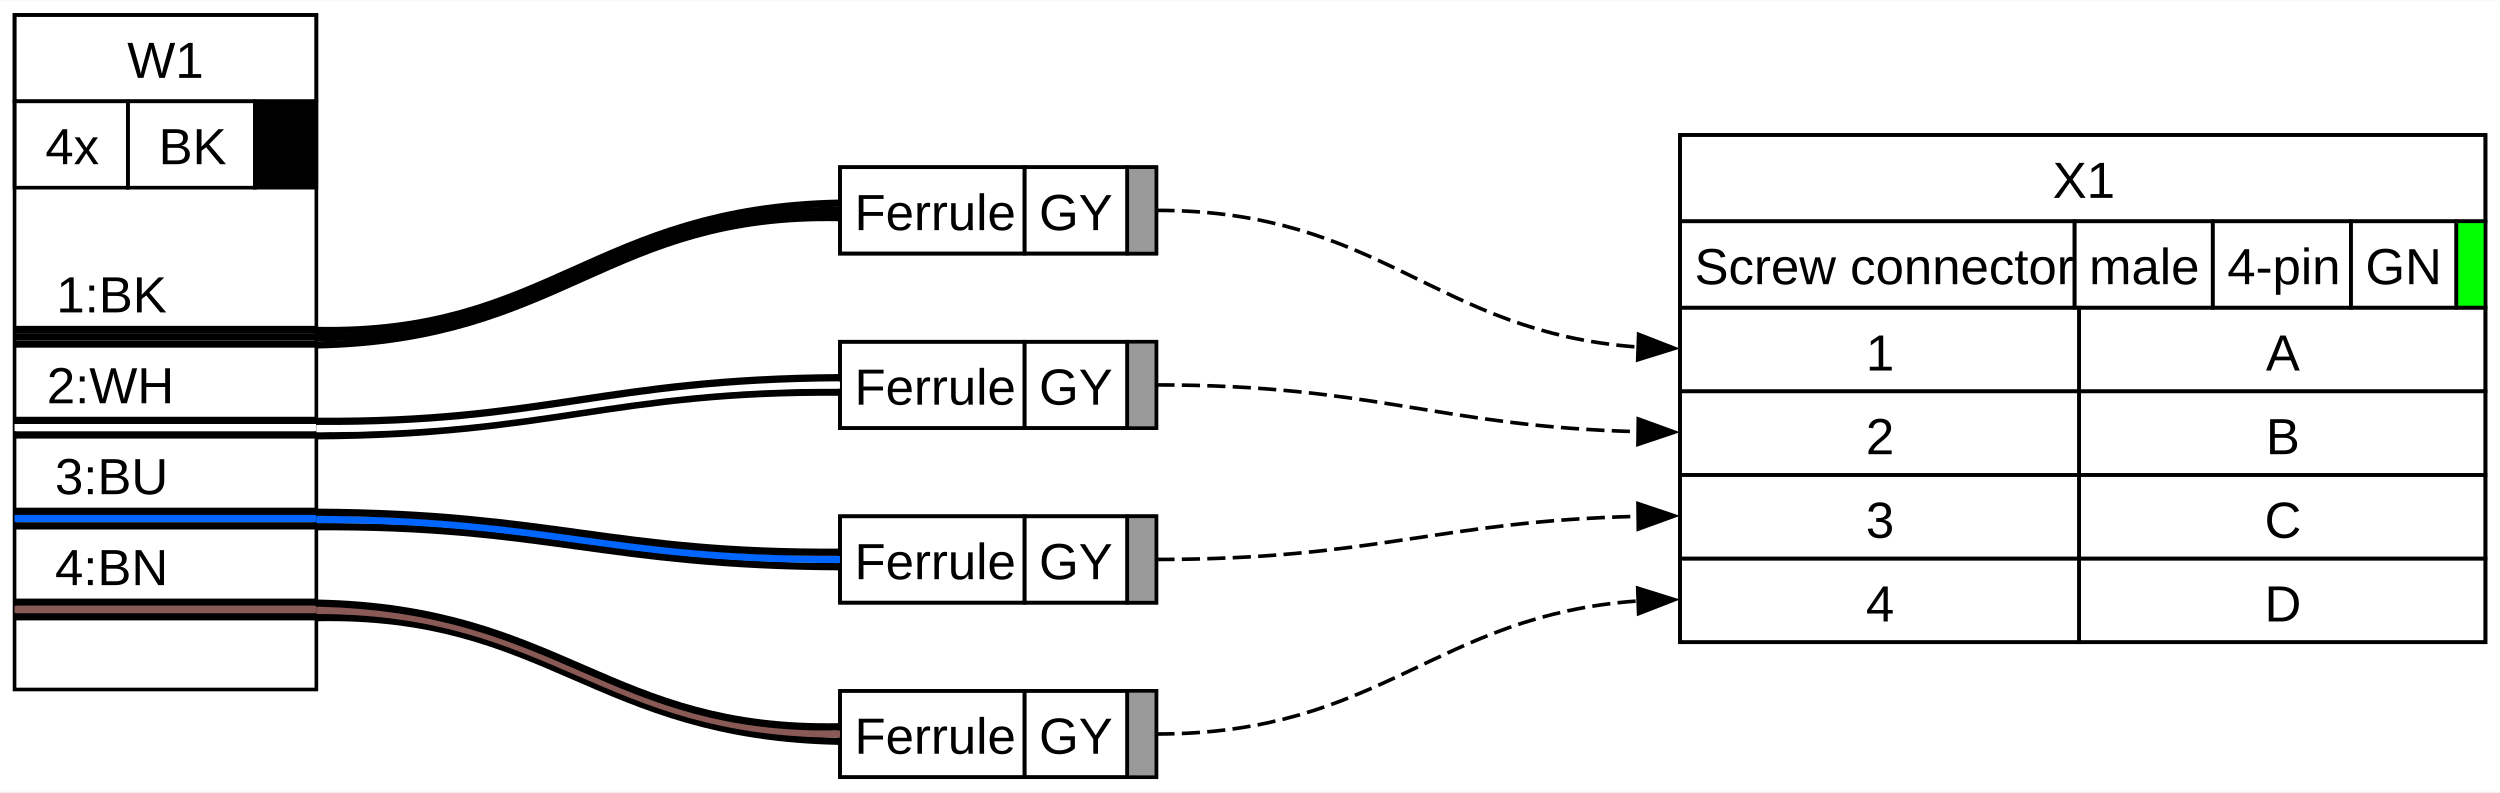
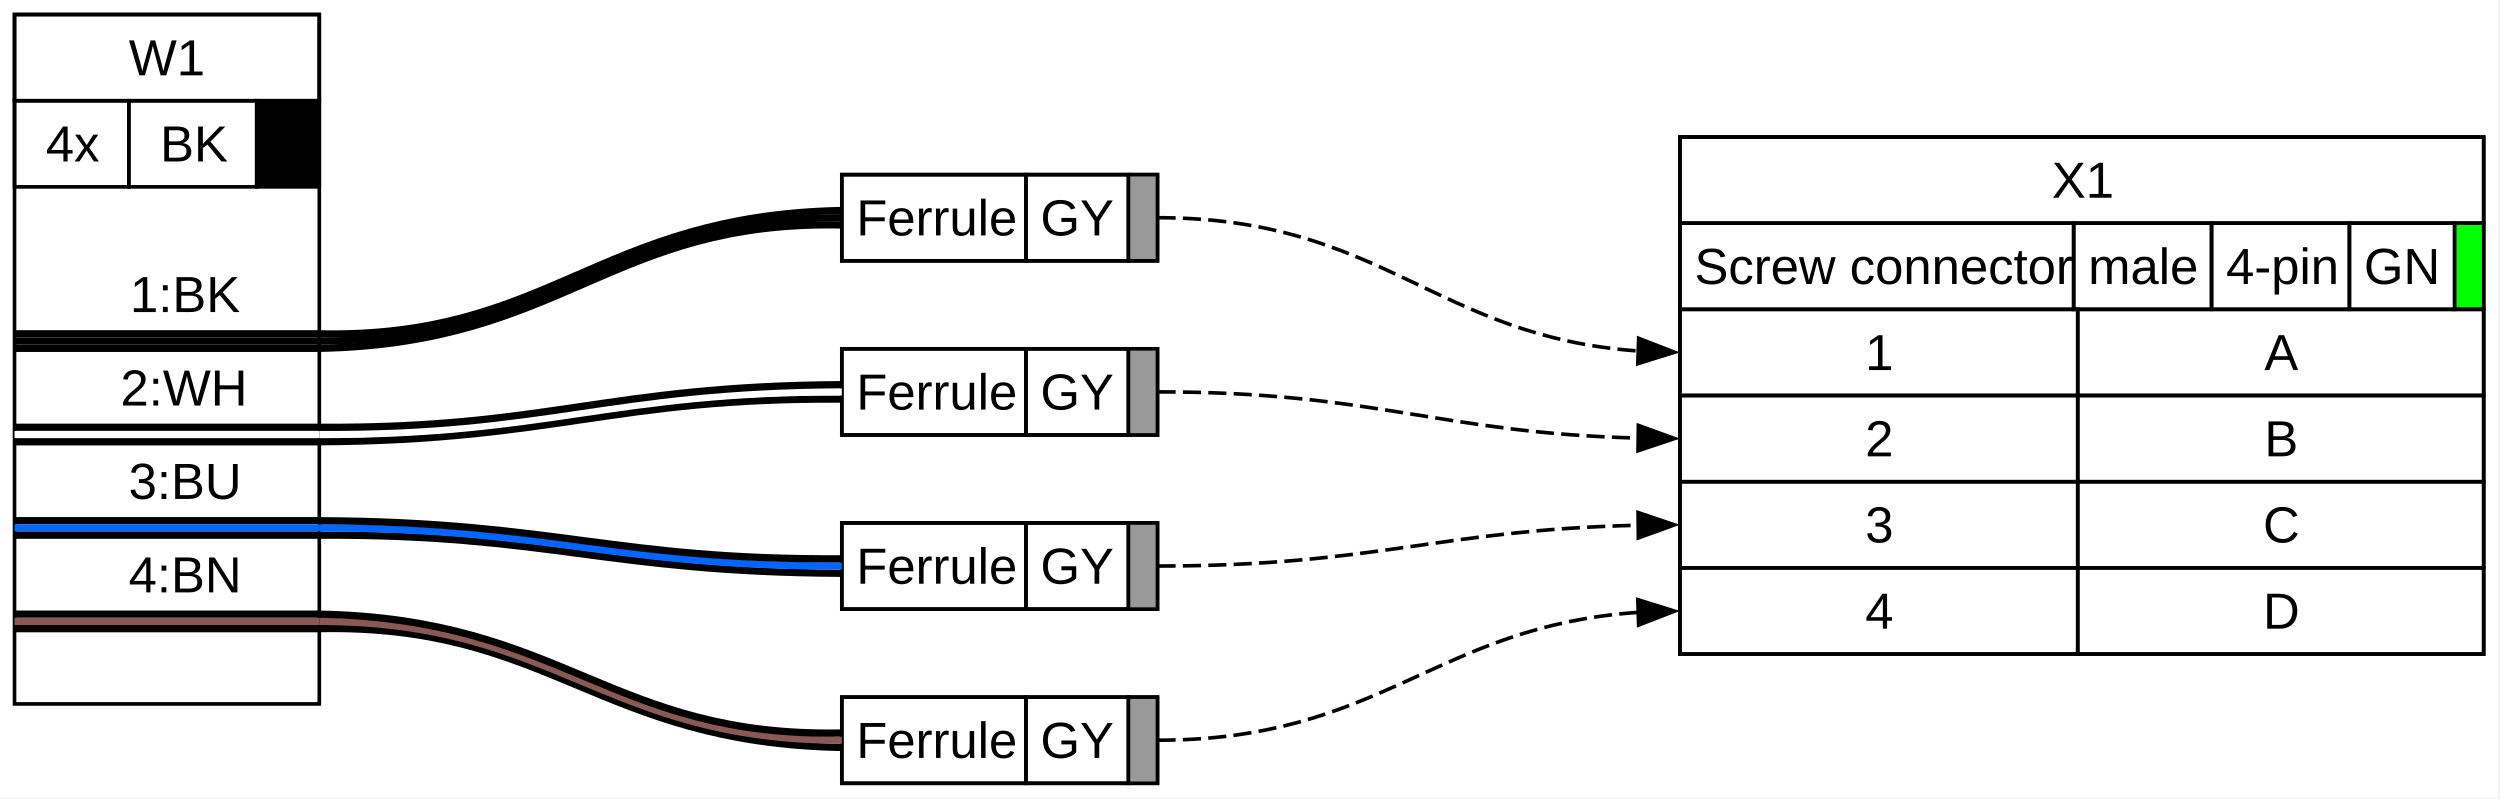
- <svg xmlns="http://www.w3.org/2000/svg" width="688pt" height="218pt" viewBox="0.00 0.00 687.50 217.62">
-   <g id="graph0" class="graph" transform="scale(1 1) rotate(0) translate(4 213.62)">
-     <polygon fill="#ffffff" stroke="none" points="-4,4 -4,-213.62 683.5,-213.62 683.5,4 -4,4" />
+ <svg xmlns="http://www.w3.org/2000/svg" width="689pt" height="220pt" viewBox="0.00 0.00 689.00 220.00">
+   <g id="graph0" class="graph" transform="scale(1 1) rotate(0) translate(4 215.88)">
+     <polygon fill="#ffffff" stroke="none" points="-4,4 -4,-215.88 684.5,-215.88 684.5,4 -4,4" />
    <g id="node1" class="node">
-       <polygon fill="#ffffff" stroke="black" points="314,-167.75 227,-167.75 227,-144 314,-144 314,-167.75" />
-       <polygon fill="none" stroke="black" points="227,-144 227,-167.75 277.75,-167.75 277.75,-144 227,-144" />
-       <text text-anchor="start" x="231" y="-150.45" font-family="arial" font-size="14.00">Ferrule</text>
-       <polygon fill="none" stroke="black" points="277.75,-144 277.75,-167.75 306,-167.75 306,-144 277.75,-144" />
-       <text text-anchor="start" x="281.75" y="-150.45" font-family="arial" font-size="14.00">GY</text>
-       <polygon fill="#999999" stroke="none" points="306,-144 306,-167.75 314,-167.75 314,-144 306,-144" />
-       <polygon fill="none" stroke="black" points="306,-144 306,-167.75 314,-167.75 314,-144 306,-144" />
+       <polygon fill="#ffffff" stroke="black" points="315,-167.75 228,-167.75 228,-144 315,-144 315,-167.75" />
+       <polygon fill="none" stroke="black" points="228,-144 228,-167.75 278.75,-167.75 278.75,-144 228,-144" />
+       <text xml:space="preserve" text-anchor="start" x="232" y="-151" font-family="arial" font-size="14.00">Ferrule</text>
+       <polygon fill="none" stroke="black" points="278.75,-144 278.75,-167.75 307,-167.75 307,-144 278.75,-144" />
+       <text xml:space="preserve" text-anchor="start" x="282.75" y="-151" font-family="arial" font-size="14.00">GY</text>
+       <polygon fill="#999999" stroke="none" points="307,-144 307,-167.75 315,-167.75 315,-144 307,-144" />
+       <polygon fill="none" stroke="black" points="307,-144 307,-167.75 315,-167.75 315,-144 307,-144" />
    </g>
    <g id="node5" class="node">
-       <polygon fill="#ffffff" stroke="black" points="679.5,-176.62 458,-176.62 458,-37.12 679.5,-37.12 679.5,-176.62" />
-       <polygon fill="none" stroke="black" points="458,-152.88 458,-176.62 679.5,-176.62 679.5,-152.88 458,-152.88" />
-       <text text-anchor="start" x="560.5" y="-159.32" font-family="arial" font-size="14.00">X1</text>
-       <polygon fill="none" stroke="black" points="458,-129.12 458,-152.88 566.5,-152.88 566.5,-129.12 458,-129.12" />
-       <text text-anchor="start" x="462" y="-135.57" font-family="arial" font-size="14.00">Screw connector</text>
-       <polygon fill="none" stroke="black" points="566.5,-129.12 566.5,-152.88 604.5,-152.88 604.5,-129.12 566.5,-129.12" />
-       <text text-anchor="start" x="570.5" y="-135.57" font-family="arial" font-size="14.00">male</text>
-       <polygon fill="none" stroke="black" points="604.5,-129.12 604.5,-152.88 642.5,-152.88 642.5,-129.12 604.5,-129.12" />
-       <text text-anchor="start" x="608.5" y="-135.57" font-family="arial" font-size="14.00">4-pin</text>
-       <polygon fill="none" stroke="black" points="642.5,-129.12 642.5,-152.88 671.5,-152.88 671.5,-129.12 642.5,-129.12" />
-       <text text-anchor="start" x="646.5" y="-135.57" font-family="arial" font-size="14.00">GN</text>
-       <polygon fill="#00ff00" stroke="none" points="671.5,-129.12 671.5,-152.88 679.5,-152.88 679.5,-129.12 671.5,-129.12" />
-       <polygon fill="none" stroke="black" points="671.5,-129.12 671.5,-152.88 679.5,-152.88 679.5,-129.12 671.5,-129.12" />
-       <polygon fill="none" stroke="black" points="458,-106.12 458,-129.12 567.75,-129.12 567.75,-106.12 458,-106.12" />
-       <text text-anchor="start" x="509.12" y="-111.83" font-family="arial" font-size="14.00">1</text>
-       <polygon fill="none" stroke="black" points="567.75,-106.12 567.75,-129.12 679.5,-129.12 679.5,-106.12 567.75,-106.12" />
-       <text text-anchor="start" x="619.12" y="-111.83" font-family="arial" font-size="14.00">A</text>
-       <polygon fill="none" stroke="black" points="458,-83.12 458,-106.12 567.75,-106.12 567.75,-83.12 458,-83.12" />
-       <text text-anchor="start" x="509.12" y="-88.83" font-family="arial" font-size="14.00">2</text>
-       <polygon fill="none" stroke="black" points="567.75,-83.12 567.75,-106.12 679.5,-106.12 679.5,-83.12 567.75,-83.12" />
-       <text text-anchor="start" x="619.12" y="-88.83" font-family="arial" font-size="14.00">B</text>
-       <polygon fill="none" stroke="black" points="458,-60.12 458,-83.12 567.75,-83.12 567.75,-60.12 458,-60.12" />
-       <text text-anchor="start" x="509.12" y="-65.83" font-family="arial" font-size="14.00">3</text>
-       <polygon fill="none" stroke="black" points="567.75,-60.12 567.75,-83.12 679.5,-83.12 679.5,-60.12 567.75,-60.12" />
-       <text text-anchor="start" x="618.75" y="-65.83" font-family="arial" font-size="14.00">C</text>
-       <polygon fill="none" stroke="black" points="458,-37.12 458,-60.12 567.75,-60.12 567.75,-37.12 458,-37.12" />
-       <text text-anchor="start" x="509.12" y="-42.83" font-family="arial" font-size="14.00">4</text>
-       <polygon fill="none" stroke="black" points="567.75,-37.12 567.75,-60.12 679.5,-60.12 679.5,-37.12 567.75,-37.12" />
-       <text text-anchor="start" x="618.75" y="-42.83" font-family="arial" font-size="14.00">D</text>
+       <polygon fill="#ffffff" stroke="black" points="680.5,-178.12 459,-178.12 459,-35.62 680.5,-35.62 680.5,-178.12" />
+       <polygon fill="none" stroke="black" points="459,-154.38 459,-178.12 680.5,-178.12 680.5,-154.38 459,-154.38" />
+       <text xml:space="preserve" text-anchor="start" x="561.5" y="-161.38" font-family="arial" font-size="14.00">X1</text>
+       <polygon fill="none" stroke="black" points="459,-130.62 459,-154.38 567.5,-154.38 567.5,-130.62 459,-130.62" />
+       <text xml:space="preserve" text-anchor="start" x="463" y="-137.62" font-family="arial" font-size="14.00">Screw connector</text>
+       <polygon fill="none" stroke="black" points="567.5,-130.62 567.5,-154.38 605.5,-154.38 605.5,-130.62 567.5,-130.62" />
+       <text xml:space="preserve" text-anchor="start" x="571.5" y="-137.62" font-family="arial" font-size="14.00">male</text>
+       <polygon fill="none" stroke="black" points="605.5,-130.62 605.5,-154.38 643.5,-154.38 643.5,-130.62 605.5,-130.62" />
+       <text xml:space="preserve" text-anchor="start" x="609.5" y="-137.62" font-family="arial" font-size="14.00">4-pin</text>
+       <polygon fill="none" stroke="black" points="643.5,-130.62 643.5,-154.38 672.5,-154.38 672.5,-130.62 643.5,-130.62" />
+       <text xml:space="preserve" text-anchor="start" x="647.5" y="-137.62" font-family="arial" font-size="14.00">GN</text>
+       <polygon fill="#00ff00" stroke="none" points="672.5,-130.62 672.5,-154.38 680.5,-154.38 680.5,-130.62 672.5,-130.62" />
+       <polygon fill="none" stroke="black" points="672.5,-130.62 672.5,-154.38 680.5,-154.38 680.5,-130.62 672.5,-130.62" />
+       <polygon fill="none" stroke="black" points="459,-106.88 459,-130.62 568.62,-130.62 568.62,-106.88 459,-106.88" />
+       <text xml:space="preserve" text-anchor="start" x="510.06" y="-113.88" font-family="arial" font-size="14.00">1</text>
+       <polygon fill="none" stroke="black" points="568.62,-106.88 568.62,-130.62 680.5,-130.62 680.5,-106.88 568.62,-106.88" />
+       <text xml:space="preserve" text-anchor="start" x="620.06" y="-113.88" font-family="arial" font-size="14.00">A</text>
+       <polygon fill="none" stroke="black" points="459,-83.12 459,-106.88 568.62,-106.88 568.62,-83.12 459,-83.12" />
+       <text xml:space="preserve" text-anchor="start" x="510.06" y="-90.12" font-family="arial" font-size="14.00">2</text>
+       <polygon fill="none" stroke="black" points="568.62,-83.12 568.62,-106.88 680.5,-106.88 680.5,-83.12 568.62,-83.12" />
+       <text xml:space="preserve" text-anchor="start" x="620.06" y="-90.12" font-family="arial" font-size="14.00">B</text>
+       <polygon fill="none" stroke="black" points="459,-59.38 459,-83.12 568.62,-83.12 568.62,-59.38 459,-59.38" />
+       <text xml:space="preserve" text-anchor="start" x="510.06" y="-66.38" font-family="arial" font-size="14.00">3</text>
+       <polygon fill="none" stroke="black" points="568.62,-59.38 568.62,-83.12 680.5,-83.12 680.5,-59.38 568.62,-59.38" />
+       <text xml:space="preserve" text-anchor="start" x="619.69" y="-66.38" font-family="arial" font-size="14.00">C</text>
+       <polygon fill="none" stroke="black" points="459,-35.62 459,-59.38 568.62,-59.38 568.62,-35.62 459,-35.62" />
+       <text xml:space="preserve" text-anchor="start" x="510.06" y="-42.62" font-family="arial" font-size="14.00">4</text>
+       <polygon fill="none" stroke="black" points="568.62,-35.62 568.62,-59.38 680.5,-59.38 680.5,-35.62 568.62,-35.62" />
+       <text xml:space="preserve" text-anchor="start" x="619.69" y="-42.62" font-family="arial" font-size="14.00">D</text>
    </g>
    <g id="edge5" class="edge">
-       <path fill="none" stroke="#000000" stroke-dasharray="5,2" d="M314,-155.88C376.18,-155.88 390.2,-122.34 446.55,-118.28" />
-       <polygon fill="#000000" stroke="#000000" points="446.62,-121.78 456.49,-117.93 446.37,-114.78 446.62,-121.78" />
+       <path fill="none" stroke="#000000" stroke-dasharray="5,2" d="M315,-155.88C377.09,-155.88 391.28,-123.11 447.57,-119.14" />
+       <polygon fill="#000000" stroke="#000000" points="447.61,-122.64 457.49,-118.8 447.37,-115.65 447.61,-122.64" />
    </g>
    <g id="node2" class="node">
-       <polygon fill="#ffffff" stroke="black" points="314,-119.75 227,-119.75 227,-96 314,-96 314,-119.75" />
-       <polygon fill="none" stroke="black" points="227,-96 227,-119.75 277.75,-119.75 277.75,-96 227,-96" />
-       <text text-anchor="start" x="231" y="-102.45" font-family="arial" font-size="14.00">Ferrule</text>
-       <polygon fill="none" stroke="black" points="277.75,-96 277.75,-119.75 306,-119.75 306,-96 277.75,-96" />
-       <text text-anchor="start" x="281.75" y="-102.45" font-family="arial" font-size="14.00">GY</text>
-       <polygon fill="#999999" stroke="none" points="306,-96 306,-119.75 314,-119.75 314,-96 306,-96" />
-       <polygon fill="none" stroke="black" points="306,-96 306,-119.75 314,-119.75 314,-96 306,-96" />
+       <polygon fill="#ffffff" stroke="black" points="315,-119.75 228,-119.75 228,-96 315,-96 315,-119.75" />
+       <polygon fill="none" stroke="black" points="228,-96 228,-119.75 278.75,-119.75 278.75,-96 228,-96" />
+       <text xml:space="preserve" text-anchor="start" x="232" y="-103" font-family="arial" font-size="14.00">Ferrule</text>
+       <polygon fill="none" stroke="black" points="278.75,-96 278.75,-119.75 307,-119.75 307,-96 278.75,-96" />
+       <text xml:space="preserve" text-anchor="start" x="282.75" y="-103" font-family="arial" font-size="14.00">GY</text>
+       <polygon fill="#999999" stroke="none" points="307,-96 307,-119.75 315,-119.75 315,-96 307,-96" />
+       <polygon fill="none" stroke="black" points="307,-96 307,-119.75 315,-119.75 315,-96 307,-96" />
    </g>
    <g id="edge6" class="edge">
-       <path fill="none" stroke="#000000" stroke-dasharray="5,2" d="M314,-107.88C374.24,-107.88 391.61,-96.45 446.5,-95.02" />
-       <polygon fill="#000000" stroke="#000000" points="446.53,-98.52 456.49,-94.89 446.44,-91.52 446.53,-98.52" />
+       <path fill="none" stroke="#000000" stroke-dasharray="5,2" d="M315,-107.88C375.24,-107.88 392.62,-96.56 447.5,-95.14" />
+       <polygon fill="#000000" stroke="#000000" points="447.53,-98.64 457.49,-95.02 447.44,-91.65 447.53,-98.64" />
    </g>
    <g id="node3" class="node">
-       <polygon fill="#ffffff" stroke="black" points="314,-71.75 227,-71.75 227,-48 314,-48 314,-71.75" />
-       <polygon fill="none" stroke="black" points="227,-48 227,-71.75 277.75,-71.75 277.75,-48 227,-48" />
-       <text text-anchor="start" x="231" y="-54.45" font-family="arial" font-size="14.00">Ferrule</text>
-       <polygon fill="none" stroke="black" points="277.75,-48 277.75,-71.75 306,-71.75 306,-48 277.75,-48" />
-       <text text-anchor="start" x="281.75" y="-54.45" font-family="arial" font-size="14.00">GY</text>
-       <polygon fill="#999999" stroke="none" points="306,-48 306,-71.75 314,-71.75 314,-48 306,-48" />
-       <polygon fill="none" stroke="black" points="306,-48 306,-71.75 314,-71.75 314,-48 306,-48" />
+       <polygon fill="#ffffff" stroke="black" points="315,-71.75 228,-71.75 228,-48 315,-48 315,-71.75" />
+       <polygon fill="none" stroke="black" points="228,-48 228,-71.75 278.75,-71.75 278.75,-48 228,-48" />
+       <text xml:space="preserve" text-anchor="start" x="232" y="-55" font-family="arial" font-size="14.00">Ferrule</text>
+       <polygon fill="none" stroke="black" points="278.75,-48 278.75,-71.75 307,-71.75 307,-48 278.75,-48" />
+       <text xml:space="preserve" text-anchor="start" x="282.75" y="-55" font-family="arial" font-size="14.00">GY</text>
+       <polygon fill="#999999" stroke="none" points="307,-48 307,-71.75 315,-71.75 315,-48 307,-48" />
+       <polygon fill="none" stroke="black" points="307,-48 307,-71.75 315,-71.75 315,-48 307,-48" />
    </g>
    <g id="edge7" class="edge">
-       <path fill="none" stroke="#000000" stroke-dasharray="5,2" d="M314,-59.88C374.21,-59.88 391.64,-70.42 446.5,-71.74" />
-       <polygon fill="#000000" stroke="#000000" points="446.45,-75.24 456.49,-71.86 446.53,-68.24 446.45,-75.24" />
+       <path fill="none" stroke="#000000" stroke-dasharray="5,2" d="M315,-59.88C375.19,-59.88 392.66,-69.87 447.51,-71.12" />
+       <polygon fill="#000000" stroke="#000000" points="447.45,-74.62 457.49,-71.23 447.53,-67.62 447.45,-74.62" />
    </g>
    <g id="node4" class="node">
-       <polygon fill="#ffffff" stroke="black" points="314,-23.75 227,-23.75 227,0 314,0 314,-23.75" />
-       <polygon fill="none" stroke="black" points="227,0 227,-23.75 277.75,-23.75 277.75,0 227,0" />
-       <text text-anchor="start" x="231" y="-6.45" font-family="arial" font-size="14.00">Ferrule</text>
-       <polygon fill="none" stroke="black" points="277.75,0 277.75,-23.75 306,-23.75 306,0 277.75,0" />
-       <text text-anchor="start" x="281.75" y="-6.45" font-family="arial" font-size="14.00">GY</text>
-       <polygon fill="#999999" stroke="none" points="306,0 306,-23.75 314,-23.75 314,0 306,0" />
-       <polygon fill="none" stroke="black" points="306,0 306,-23.75 314,-23.75 314,0 306,0" />
+       <polygon fill="#ffffff" stroke="black" points="315,-23.75 228,-23.75 228,0 315,0 315,-23.75" />
+       <polygon fill="none" stroke="black" points="228,0 228,-23.75 278.75,-23.75 278.75,0 228,0" />
+       <text xml:space="preserve" text-anchor="start" x="232" y="-7" font-family="arial" font-size="14.00">Ferrule</text>
+       <polygon fill="none" stroke="black" points="278.75,0 278.75,-23.75 307,-23.75 307,0 278.75,0" />
+       <text xml:space="preserve" text-anchor="start" x="282.75" y="-7" font-family="arial" font-size="14.00">GY</text>
+       <polygon fill="#999999" stroke="none" points="307,0 307,-23.75 315,-23.75 315,0 307,0" />
+       <polygon fill="none" stroke="black" points="307,0 307,-23.75 315,-23.75 315,0 307,0" />
    </g>
    <g id="edge8" class="edge">
-       <path fill="none" stroke="#000000" stroke-dasharray="5,2" d="M314,-11.88C376.08,-11.88 390.29,-44.53 446.57,-48.48" />
-       <polygon fill="#000000" stroke="#000000" points="446.37,-51.98 456.49,-48.82 446.61,-44.98 446.37,-51.98" />
+       <path fill="none" stroke="#000000" stroke-dasharray="5,2" d="M315,-11.88C376.94,-11.88 391.4,-43.32 447.59,-47.12" />
+       <polygon fill="#000000" stroke="#000000" points="447.38,-50.62 457.49,-47.45 447.61,-43.62 447.38,-50.62" />
    </g>
    <g id="node6" class="node">
-       <polygon fill="#ffffff" stroke="black" points="83,-209.62 0,-209.62 0,-24.12 83,-24.12 83,-209.62" />
-       <polygon fill="none" stroke="black" points="0,-185.88 0,-209.62 83,-209.62 83,-185.88 0,-185.88" />
-       <text text-anchor="start" x="31" y="-192.32" font-family="arial" font-size="14.00">W1</text>
-       <polygon fill="none" stroke="black" points="0,-162.12 0,-185.88 31.17,-185.88 31.17,-162.12 0,-162.12" />
-       <text text-anchor="start" x="8.46" y="-168.57" font-family="arial" font-size="14.00">4x</text>
-       <polygon fill="none" stroke="black" points="31.17,-162.12 31.17,-185.88 66.08,-185.88 66.08,-162.12 31.17,-162.12" />
-       <text text-anchor="start" x="39.62" y="-168.57" font-family="arial" font-size="14.00">BK</text>
-       <polygon fill="#000000" stroke="none" points="66.08,-162.12 66.08,-185.88 83,-185.88 83,-162.12 66.08,-162.12" />
-       <polygon fill="none" stroke="black" points="66.08,-162.12 66.08,-185.88 83,-185.88 83,-162.12 66.08,-162.12" />
-       <text text-anchor="start" x="1.62" y="-146.82" font-family="arial" font-size="14.00"> </text>
-       <text text-anchor="start" x="11.5" y="-127.83" font-family="arial" font-size="14.00">     1:BK    </text>
-       <polygon fill="#000000" stroke="none" points="0,-122.12 0,-124.12 83,-124.12 83,-122.12 0,-122.12" />
-       <polygon fill="#000000" stroke="none" points="0,-120.12 0,-122.12 83,-122.12 83,-120.12 0,-120.12" />
-       <polygon fill="#000000" stroke="none" points="0,-118.12 0,-120.12 83,-120.12 83,-118.12 0,-118.12" />
-       <text text-anchor="start" x="8.88" y="-102.83" font-family="arial" font-size="14.00">     2:WH    </text>
-       <polygon fill="#000000" stroke="none" points="0,-97.12 0,-99.12 83,-99.12 83,-97.12 0,-97.12" />
-       <polygon fill="#ffffff" stroke="none" points="0,-95.12 0,-97.12 83,-97.12 83,-95.12 0,-95.12" />
-       <polygon fill="#000000" stroke="none" points="0,-93.12 0,-95.12 83,-95.12 83,-93.12 0,-93.12" />
-       <text text-anchor="start" x="11.12" y="-77.83" font-family="arial" font-size="14.00">     3:BU    </text>
-       <polygon fill="#000000" stroke="none" points="0,-72.12 0,-74.12 83,-74.12 83,-72.12 0,-72.12" />
-       <polygon fill="#0066ff" stroke="none" points="0,-70.12 0,-72.12 83,-72.12 83,-70.12 0,-70.12" />
-       <polygon fill="#000000" stroke="none" points="0,-68.12 0,-70.12 83,-70.12 83,-68.12 0,-68.12" />
-       <text text-anchor="start" x="11.12" y="-52.83" font-family="arial" font-size="14.00">     4:BN    </text>
-       <polygon fill="#000000" stroke="none" points="0,-47.12 0,-49.12 83,-49.12 83,-47.12 0,-47.12" />
-       <polygon fill="#895956" stroke="none" points="0,-45.12 0,-47.12 83,-47.12 83,-45.12 0,-45.12" />
-       <polygon fill="#000000" stroke="none" points="0,-43.12 0,-45.12 83,-45.12 83,-43.12 0,-43.12" />
-       <text text-anchor="start" x="1.62" y="-27.82" font-family="arial" font-size="14.00"> </text>
+       <polygon fill="#ffffff" stroke="black" points="84,-211.88 0,-211.88 0,-21.88 84,-21.88 84,-211.88" />
+       <polygon fill="none" stroke="black" points="0,-188.12 0,-211.88 84,-211.88 84,-188.12 0,-188.12" />
+       <text xml:space="preserve" text-anchor="start" x="31.5" y="-195.12" font-family="arial" font-size="14.00">W1</text>
+       <polygon fill="none" stroke="black" points="0,-164.38 0,-188.12 31.5,-188.12 31.5,-164.38 0,-164.38" />
+       <text xml:space="preserve" text-anchor="start" x="8.62" y="-171.38" font-family="arial" font-size="14.00">4x</text>
+       <polygon fill="none" stroke="black" points="31.5,-164.38 31.5,-188.12 66.75,-188.12 66.75,-164.38 31.5,-164.38" />
+       <text xml:space="preserve" text-anchor="start" x="40.12" y="-171.38" font-family="arial" font-size="14.00">BK</text>
+       <polygon fill="#000000" stroke="none" points="66.75,-164.38 66.75,-188.12 84,-188.12 84,-164.38 66.75,-164.38" />
+       <polygon fill="none" stroke="black" points="66.75,-164.38 66.75,-188.12 84,-188.12 84,-164.38 66.75,-164.38" />
+       <text xml:space="preserve" text-anchor="start" x="2" y="-149.62" font-family="arial" font-size="14.00"> </text>
+       <text xml:space="preserve" text-anchor="start" x="12.38" y="-129.88" font-family="arial" font-size="14.00">     1:BK    </text>
+       <polygon fill="#000000" stroke="none" points="0,-122.88 0,-124.88 84,-124.88 84,-122.88 0,-122.88" />
+       <polygon fill="#000000" stroke="none" points="0,-120.88 0,-122.88 84,-122.88 84,-120.88 0,-120.88" />
+       <polygon fill="#000000" stroke="none" points="0,-118.88 0,-120.88 84,-120.88 84,-118.88 0,-118.88" />
+       <text xml:space="preserve" text-anchor="start" x="9.75" y="-104.12" font-family="arial" font-size="14.00">     2:WH    </text>
+       <polygon fill="#000000" stroke="none" points="0,-97.12 0,-99.12 84,-99.12 84,-97.12 0,-97.12" />
+       <polygon fill="#ffffff" stroke="none" points="0,-95.12 0,-97.12 84,-97.12 84,-95.12 0,-95.12" />
+       <polygon fill="#000000" stroke="none" points="0,-93.12 0,-95.12 84,-95.12 84,-93.12 0,-93.12" />
+       <text xml:space="preserve" text-anchor="start" x="12" y="-78.38" font-family="arial" font-size="14.00">     3:BU    </text>
+       <polygon fill="#000000" stroke="none" points="0,-71.38 0,-73.38 84,-73.38 84,-71.38 0,-71.38" />
+       <polygon fill="#0066ff" stroke="none" points="0,-69.38 0,-71.38 84,-71.38 84,-69.38 0,-69.38" />
+       <polygon fill="#000000" stroke="none" points="0,-67.38 0,-69.38 84,-69.38 84,-67.38 0,-67.38" />
+       <text xml:space="preserve" text-anchor="start" x="12" y="-52.62" font-family="arial" font-size="14.00">     4:BN    </text>
+       <polygon fill="#000000" stroke="none" points="0,-45.62 0,-47.62 84,-47.62 84,-45.62 0,-45.62" />
+       <polygon fill="#895956" stroke="none" points="0,-43.62 0,-45.62 84,-45.62 84,-43.62 0,-43.62" />
+       <polygon fill="#000000" stroke="none" points="0,-41.62 0,-43.62 84,-43.62 84,-41.62 0,-41.62" />
+       <text xml:space="preserve" text-anchor="start" x="2" y="-26.88" font-family="arial" font-size="14.00"> </text>
    </g>
    <g id="edge1" class="edge">
-       <path fill="none" stroke="#000000" stroke-width="2" d="M83,-118.88C150.75,-120.21 163.02,-155.21 227,-153.88" />
-       <path fill="none" stroke="#000000" stroke-width="2" d="M83,-120.88C148.86,-120.88 161.14,-155.88 227,-155.88" />
-       <path fill="none" stroke="#000000" stroke-width="2" d="M83,-122.87C146.98,-121.54 159.25,-156.54 227,-157.87" />
+       <path fill="none" stroke="#000000" stroke-width="2" d="M84,-119.88C151.64,-121.19 164.12,-155.19 228,-153.88" />
+       <path fill="none" stroke="#000000" stroke-width="2" d="M84,-121.88C149.76,-121.88 162.24,-155.87 228,-155.87" />
+       <path fill="none" stroke="#000000" stroke-width="2" d="M84,-123.87C147.88,-122.56 160.36,-156.56 228,-157.87" />
    </g>
    <g id="edge2" class="edge">
-       <path fill="none" stroke="#000000" stroke-width="2" d="M83,-93.88C148.44,-94.29 164,-106.29 227,-105.88" />
-       <path fill="none" stroke="#ffffff" stroke-width="2" d="M83,-95.87C147.22,-95.87 162.78,-107.87 227,-107.87" />
-       <path fill="none" stroke="#000000" stroke-width="2" d="M83,-97.87C146,-97.46 161.56,-109.46 227,-109.87" />
+       <path fill="none" stroke="#000000" stroke-width="2" d="M84,-94.13C149.42,-94.53 164.99,-106.28 228,-105.88" />
+       <path fill="none" stroke="#ffffff" stroke-width="2" d="M84,-96.12C148.21,-96.12 163.79,-107.88 228,-107.88" />
+       <path fill="none" stroke="#000000" stroke-width="2" d="M84,-98.12C147.01,-97.72 162.58,-109.47 228,-109.87" />
    </g>
    <g id="edge3" class="edge">
-       <path fill="none" stroke="#000000" stroke-width="2" d="M83,-68.88C146.04,-69.24 161.66,-58.24 227,-57.88" />
-       <path fill="none" stroke="#0066ff" stroke-width="2" d="M83,-70.88C147.19,-70.87 162.81,-59.88 227,-59.88" />
-       <path fill="none" stroke="#000000" stroke-width="2" d="M83,-72.87C148.34,-72.51 163.96,-61.51 227,-61.87" />
+       <path fill="none" stroke="#000000" stroke-width="2" d="M84,-68.38C147.06,-68.71 162.72,-58.21 228,-57.88" />
+       <path fill="none" stroke="#0066ff" stroke-width="2" d="M84,-70.38C148.17,-70.38 163.83,-59.88 228,-59.88" />
+       <path fill="none" stroke="#000000" stroke-width="2" d="M84,-72.37C149.28,-72.04 164.94,-61.54 228,-61.87" />
    </g>
    <g id="edge4" class="edge">
-       <path fill="none" stroke="#000000" stroke-width="2" d="M83,-43.88C146.88,-45.19 159.36,-11.19 227,-9.88" />
-       <path fill="none" stroke="#895956" stroke-width="2" d="M83,-45.88C148.76,-45.88 161.24,-11.88 227,-11.88" />
-       <path fill="none" stroke="#000000" stroke-width="2" d="M83,-47.87C150.64,-46.56 163.12,-12.56 227,-13.87" />
+       <path fill="none" stroke="#000000" stroke-width="2" d="M84,-42.63C147.77,-43.9 160.5,-11.15 228,-9.88" />
+       <path fill="none" stroke="#895956" stroke-width="2" d="M84,-44.62C149.63,-44.63 162.37,-11.88 228,-11.88" />
+       <path fill="none" stroke="#000000" stroke-width="2" d="M84,-46.62C151.5,-45.35 164.23,-12.6 228,-13.87" />
    </g>
  </g>
</svg>
